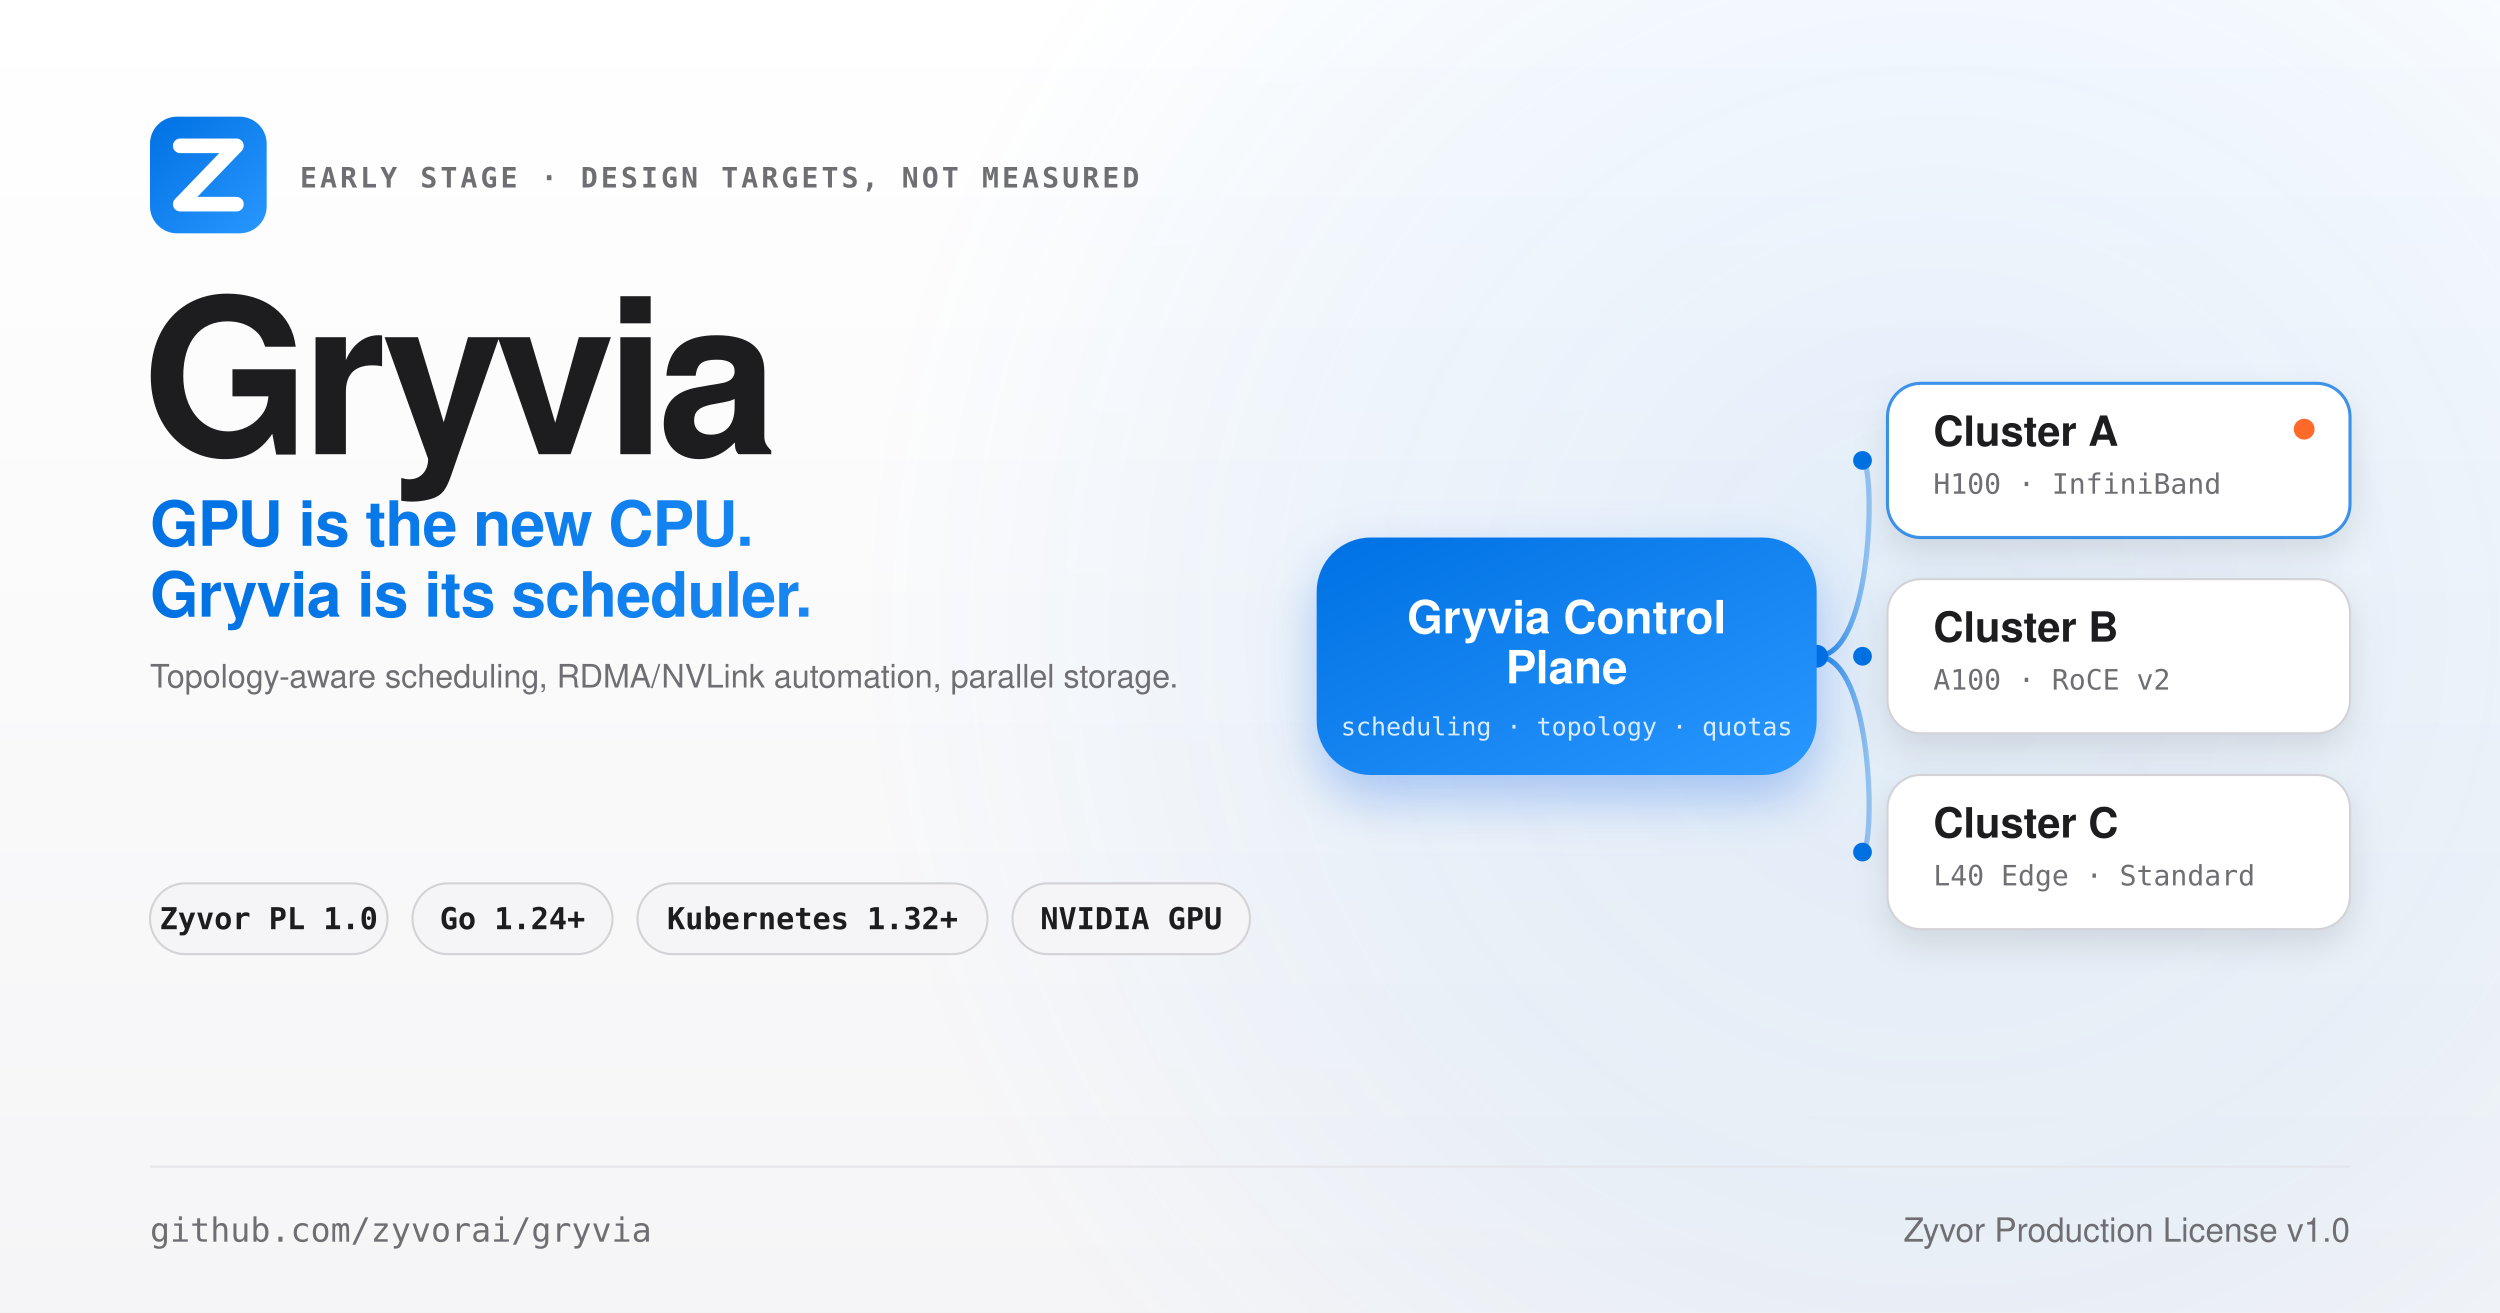
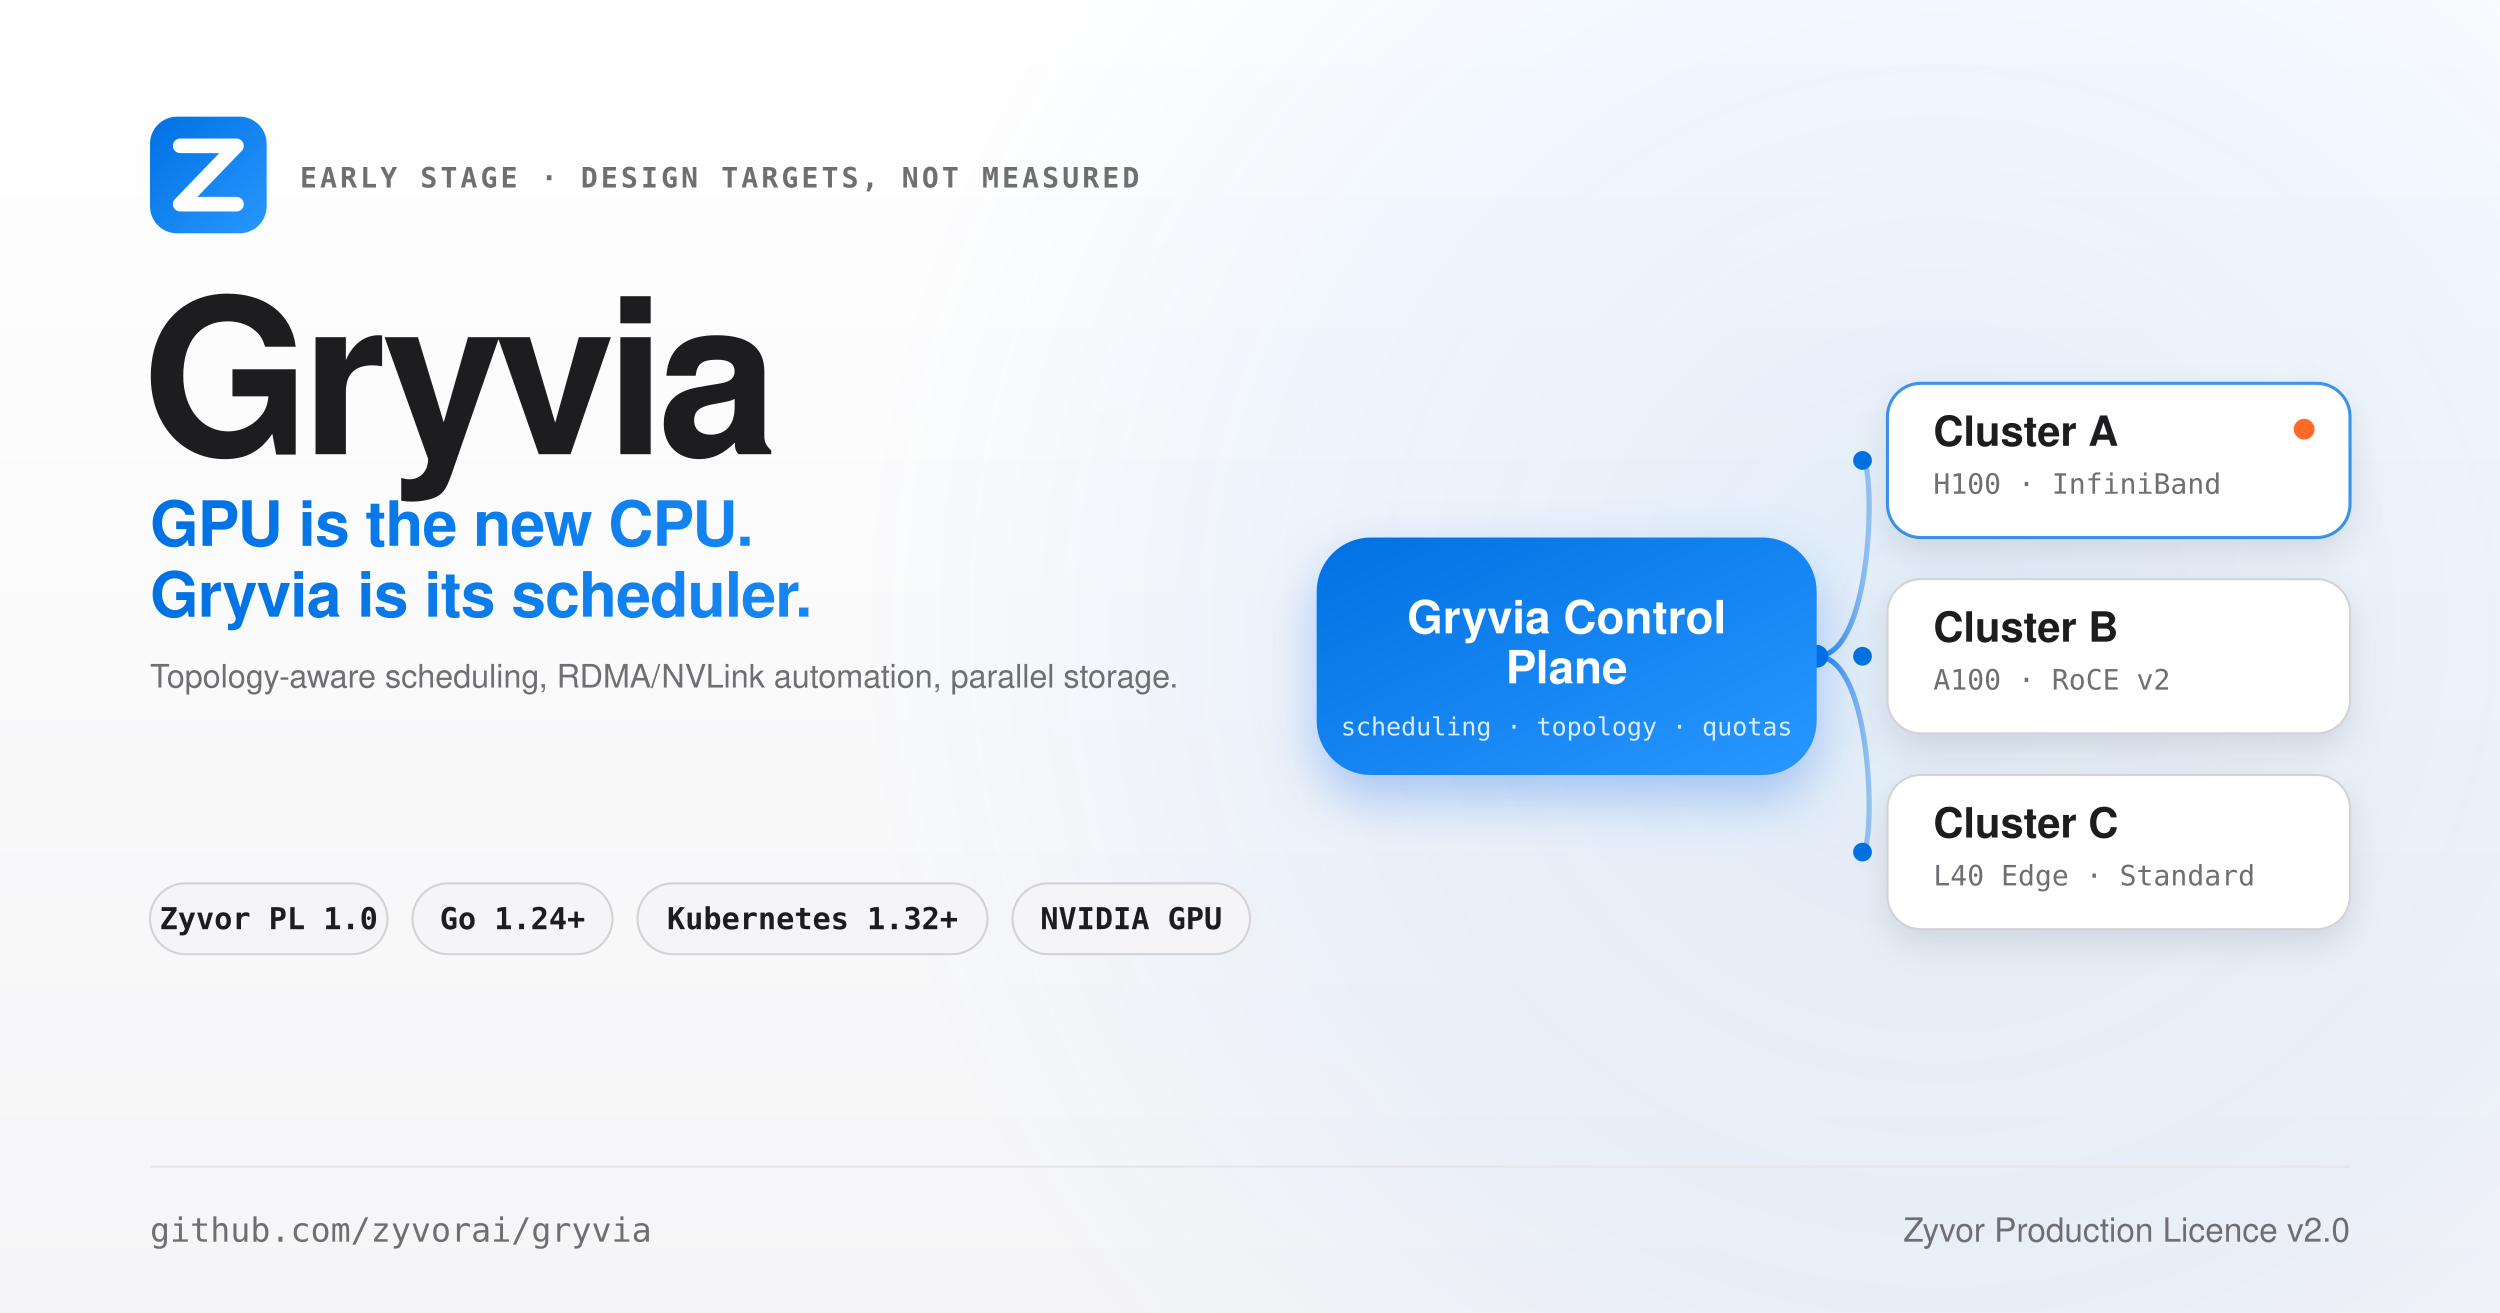
<svg xmlns="http://www.w3.org/2000/svg" width="1200" height="630" viewBox="0 0 1200 630" role="img" aria-label="Gryvia — GPU is the new CPU. Gryvia is its scheduler. Kubernetes-native GPU fabric with topology-aware scheduling, RDMA/NVLink automation and parallel-filesystem storage. Early stage: design targets, not measured results.">
  <defs>
    <linearGradient id="bg" x1="0" y1="0" x2="0" y2="630" gradientUnits="userSpaceOnUse">
      <stop offset="0" stop-color="#ffffff" />
      <stop offset="1" stop-color="#f5f5f7" />
    </linearGradient>
    <radialGradient id="wash" cx="930" cy="300" r="520" gradientUnits="userSpaceOnUse">
      <stop offset="0" stop-color="#0071e3" stop-opacity="0.10" />
      <stop offset="0.6" stop-color="#0071e3" stop-opacity="0.05" />
      <stop offset="1" stop-color="#0071e3" stop-opacity="0" />
    </radialGradient>
    <linearGradient id="blue" x1="0" y1="0" x2="1" y2="1">
      <stop offset="0" stop-color="#0071e3" />
      <stop offset="1" stop-color="#2997ff" />
    </linearGradient>
    <linearGradient id="blueText" x1="72" y1="0" x2="620" y2="0" gradientUnits="userSpaceOnUse">
      <stop offset="0" stop-color="#0071e3" />
      <stop offset="1" stop-color="#2997ff" />
    </linearGradient>
    <linearGradient id="wire" x1="0" y1="0" x2="1" y2="0">
      <stop offset="0" stop-color="#0071e3" stop-opacity="0.9" />
      <stop offset="1" stop-color="#0071e3" stop-opacity="0.35" />
    </linearGradient>
    <filter id="shadow" x="-20%" y="-30%" width="140%" height="190%" color-interpolation-filters="sRGB">
      <feGaussianBlur in="SourceAlpha" stdDeviation="8" />
      <feOffset dy="7" result="b" />
      <feColorMatrix in="b" type="matrix" values="0 0 0 0 0  0 0 0 0 0  0 0 0 0 0  0 0 0 0.10 0" result="s" />
      <feMerge>
        <feMergeNode in="s" />
        <feMergeNode in="SourceGraphic" />
      </feMerge>
    </filter>
    <filter id="glow" x="-30%" y="-40%" width="160%" height="200%" color-interpolation-filters="sRGB">
      <feGaussianBlur in="SourceAlpha" stdDeviation="13" />
      <feOffset dy="11" result="b" />
      <feColorMatrix in="b" type="matrix" values="0 0 0 0 0.0  0 0 0 0 0.35  0 0 0 0 0.9  0 0 0 0.30 0" result="s" />
      <feMerge>
        <feMergeNode in="s" />
        <feMergeNode in="SourceGraphic" />
      </feMerge>
    </filter>
  </defs>
  <rect width="1200" height="630" fill="url(#bg)" />
  <rect width="1200" height="630" fill="url(#wash)" />
  <rect x="72" y="56" width="56" height="56" rx="13" fill="url(#blue)" />
  <path d="M86.5 70 113.5 70 86.5 98 113.5 98" fill="none" stroke="#ffffff" stroke-width="7" stroke-linecap="round" stroke-linejoin="round" />
  <text x="144" y="90" font-family="'Menlo','JetBrains Mono',monospace" font-size="13.5" font-weight="700" letter-spacing="1.5" fill="#6e6e73">EARLY STAGE · DESIGN TARGETS, NOT MEASURED</text>
  <text x="68" y="218" font-family="'Helvetica Neue',Helvetica,Arial,sans-serif" font-size="104" font-weight="700" letter-spacing="-4" fill="#1d1d1f">Gryvia</text>
  <text x="72" y="262" font-family="'Helvetica Neue',Helvetica,Arial,sans-serif" font-size="30" font-weight="600" letter-spacing="-0.4" fill="url(#blueText)">GPU is the new CPU.</text>
  <text x="72" y="296" font-family="'Helvetica Neue',Helvetica,Arial,sans-serif" font-size="30" font-weight="600" letter-spacing="-0.4" fill="url(#blueText)">Gryvia is its scheduler.</text>
  <text x="72" y="330" font-family="'Helvetica Neue',Helvetica,Arial,sans-serif" font-size="15.5" fill="#6e6e73">Topology-aware scheduling, RDMA/NVLink automation, parallel storage.</text>
  <g font-family="'Helvetica Neue',Helvetica,Arial,sans-serif">
    <rect x="72" y="424" width="114" height="34" rx="17" fill="#f5f5f7" stroke="#d2d2d7" />
    <text x="129.0" y="446" text-anchor="middle" font-size="14.5" font-weight="600" font-family="'Menlo','JetBrains Mono',monospace" fill="#1d1d1f">Zyvor PL 1.0</text>
    <rect x="198" y="424" width="96" height="34" rx="17" fill="#f5f5f7" stroke="#d2d2d7" />
    <text x="246.0" y="446" text-anchor="middle" font-size="14.5" font-weight="600" font-family="'Menlo','JetBrains Mono',monospace" fill="#1d1d1f">Go 1.24+</text>
    <rect x="306" y="424" width="168" height="34" rx="17" fill="#f5f5f7" stroke="#d2d2d7" />
    <text x="390.0" y="446" text-anchor="middle" font-size="14.5" font-weight="600" font-family="'Menlo','JetBrains Mono',monospace" fill="#1d1d1f">Kubernetes 1.32+</text>
    <rect x="486" y="424" width="114" height="34" rx="17" fill="#f5f5f7" stroke="#d2d2d7" />
    <text x="543.0" y="446" text-anchor="middle" font-size="14.5" font-weight="600" font-family="'Menlo','JetBrains Mono',monospace" fill="#1d1d1f">NVIDIA GPU</text>
  </g>
  <g fill="none" stroke="url(#wire)" stroke-width="2.5" stroke-linecap="round">
    <path d="M872 315 C 900 315, 900 221, 894 221" />
    <path d="M872 315 C 900 315, 900 315, 894 315" />
    <path d="M872 315 C 900 315, 900 409, 894 409" />
  </g>
  <g fill="#0071e3">
    <circle cx="872" cy="315" r="5.5" />
    <circle cx="894" cy="221" r="4.5" />
    <circle cx="894" cy="315" r="4.5" />
    <circle cx="894" cy="409" r="4.5" />
  </g>
  <rect x="632" y="258" width="240" height="114" rx="26" fill="url(#blue)" filter="url(#glow)" />
  <text x="752" y="304" text-anchor="middle" font-family="'Helvetica Neue',Helvetica,Arial,sans-serif" font-size="22" font-weight="700" fill="#ffffff">Gryvia Control</text>
  <text x="752" y="328" text-anchor="middle" font-family="'Helvetica Neue',Helvetica,Arial,sans-serif" font-size="22" font-weight="700" fill="#ffffff">Plane</text>
  <text x="752" y="353" text-anchor="middle" font-family="'Menlo','JetBrains Mono',monospace" font-size="12" fill="#dcecff">scheduling · topology · quotas</text>
  <g font-family="'Helvetica Neue',Helvetica,Arial,sans-serif">
    <rect x="906" y="184" width="222" height="74" rx="16" fill="#ffffff" stroke="#0071e3" stroke-opacity="0.75" stroke-width="1.5" filter="url(#shadow)" />
    <text x="928" y="214" font-size="20" font-weight="700" fill="#1d1d1f">Cluster A</text>
    <text x="928" y="237" font-size="13.5" font-family="'Menlo','JetBrains Mono',monospace" fill="#6e6e73">H100 · InfiniBand</text>
    <circle cx="1106" cy="206" r="5" fill="#ff6a2a" />
    <rect x="906" y="278" width="222" height="74" rx="16" fill="#ffffff" stroke="#d2d2d7" filter="url(#shadow)" />
    <text x="928" y="308" font-size="20" font-weight="700" fill="#1d1d1f">Cluster B</text>
    <text x="928" y="331" font-size="13.5" font-family="'Menlo','JetBrains Mono',monospace" fill="#6e6e73">A100 · RoCE v2</text>
    <rect x="906" y="372" width="222" height="74" rx="16" fill="#ffffff" stroke="#d2d2d7" filter="url(#shadow)" />
    <text x="928" y="402" font-size="20" font-weight="700" fill="#1d1d1f">Cluster C</text>
    <text x="928" y="425" font-size="13.5" font-family="'Menlo','JetBrains Mono',monospace" fill="#6e6e73">L40 Edge · Standard</text>
  </g>
  <line x1="72" y1="560" x2="1128" y2="560" stroke="#e5e5ea" stroke-width="1" />
  <text x="72" y="596" font-family="'Menlo','JetBrains Mono',monospace" font-size="16" fill="#6e6e73">github.com/zyvorai/gryvia</text>
-   <text x="1128" y="596" text-anchor="end" font-family="'Helvetica Neue',Helvetica,Arial,sans-serif" font-size="16" fill="#6e6e73">Zyvor Production License v1.0</text>
+   <text x="1128" y="596" text-anchor="end" font-family="'Helvetica Neue',Helvetica,Arial,sans-serif" font-size="16" fill="#6e6e73">Zyvor Production Licence v2.0</text>
</svg>
